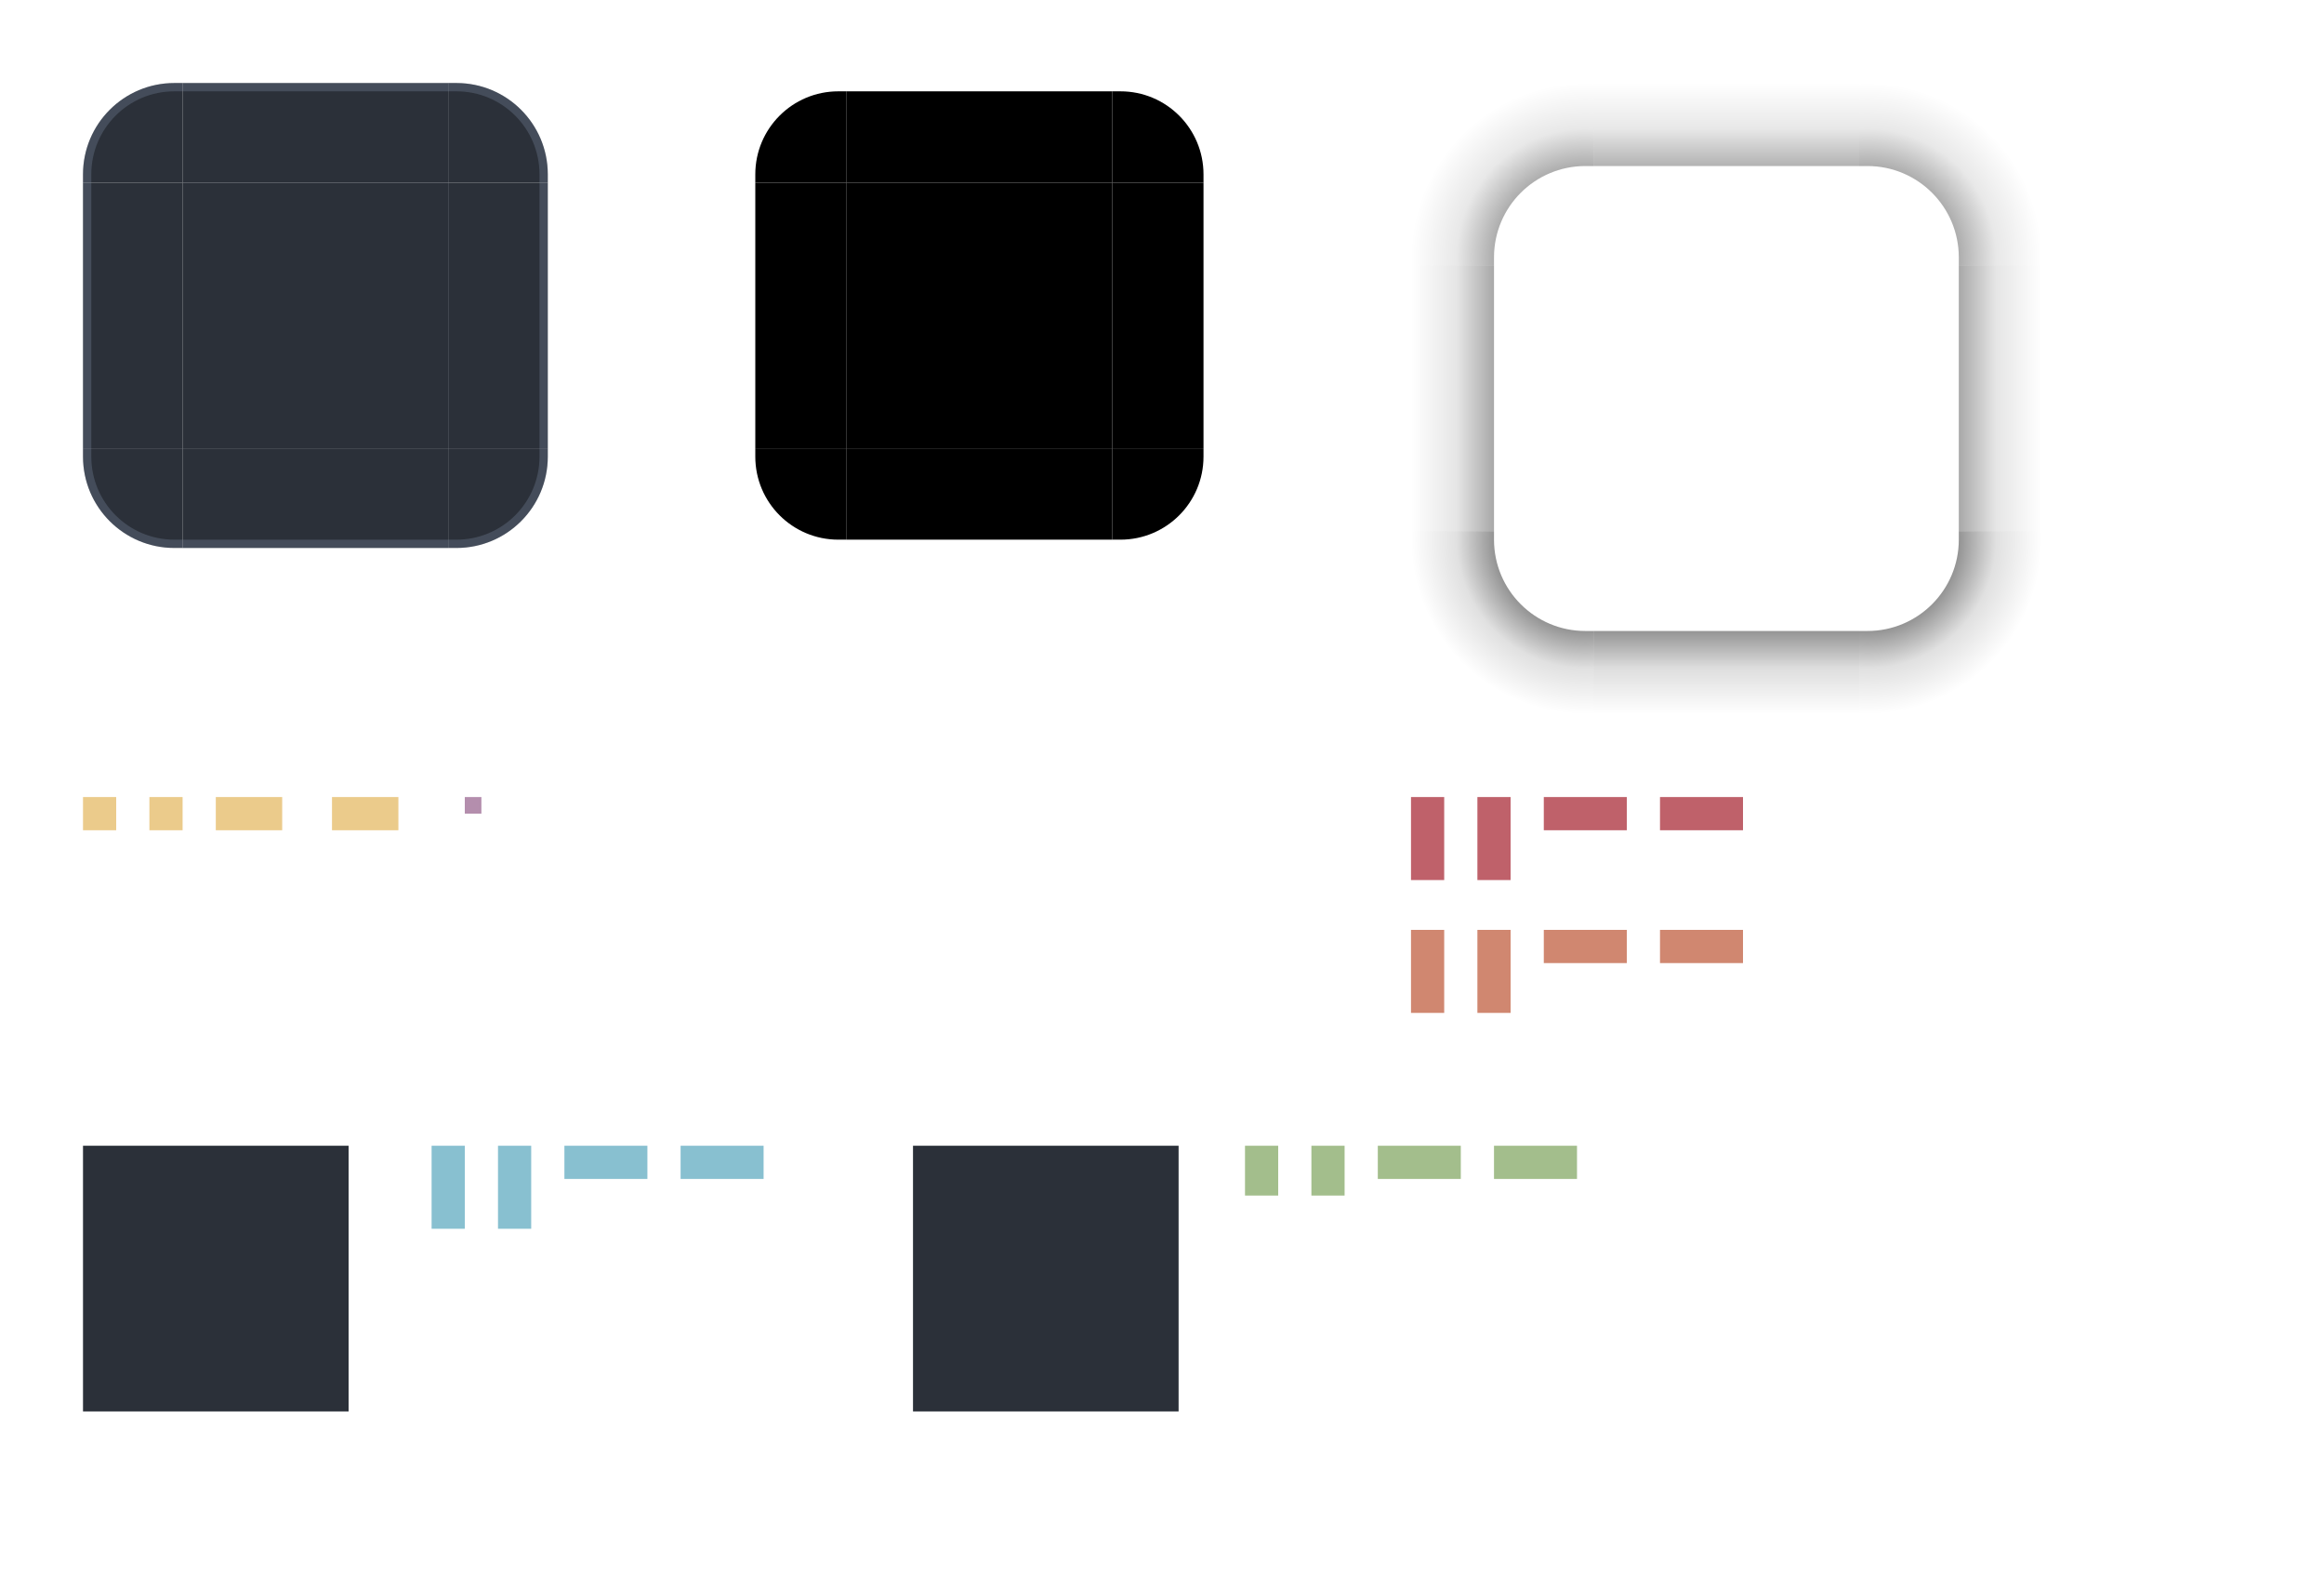
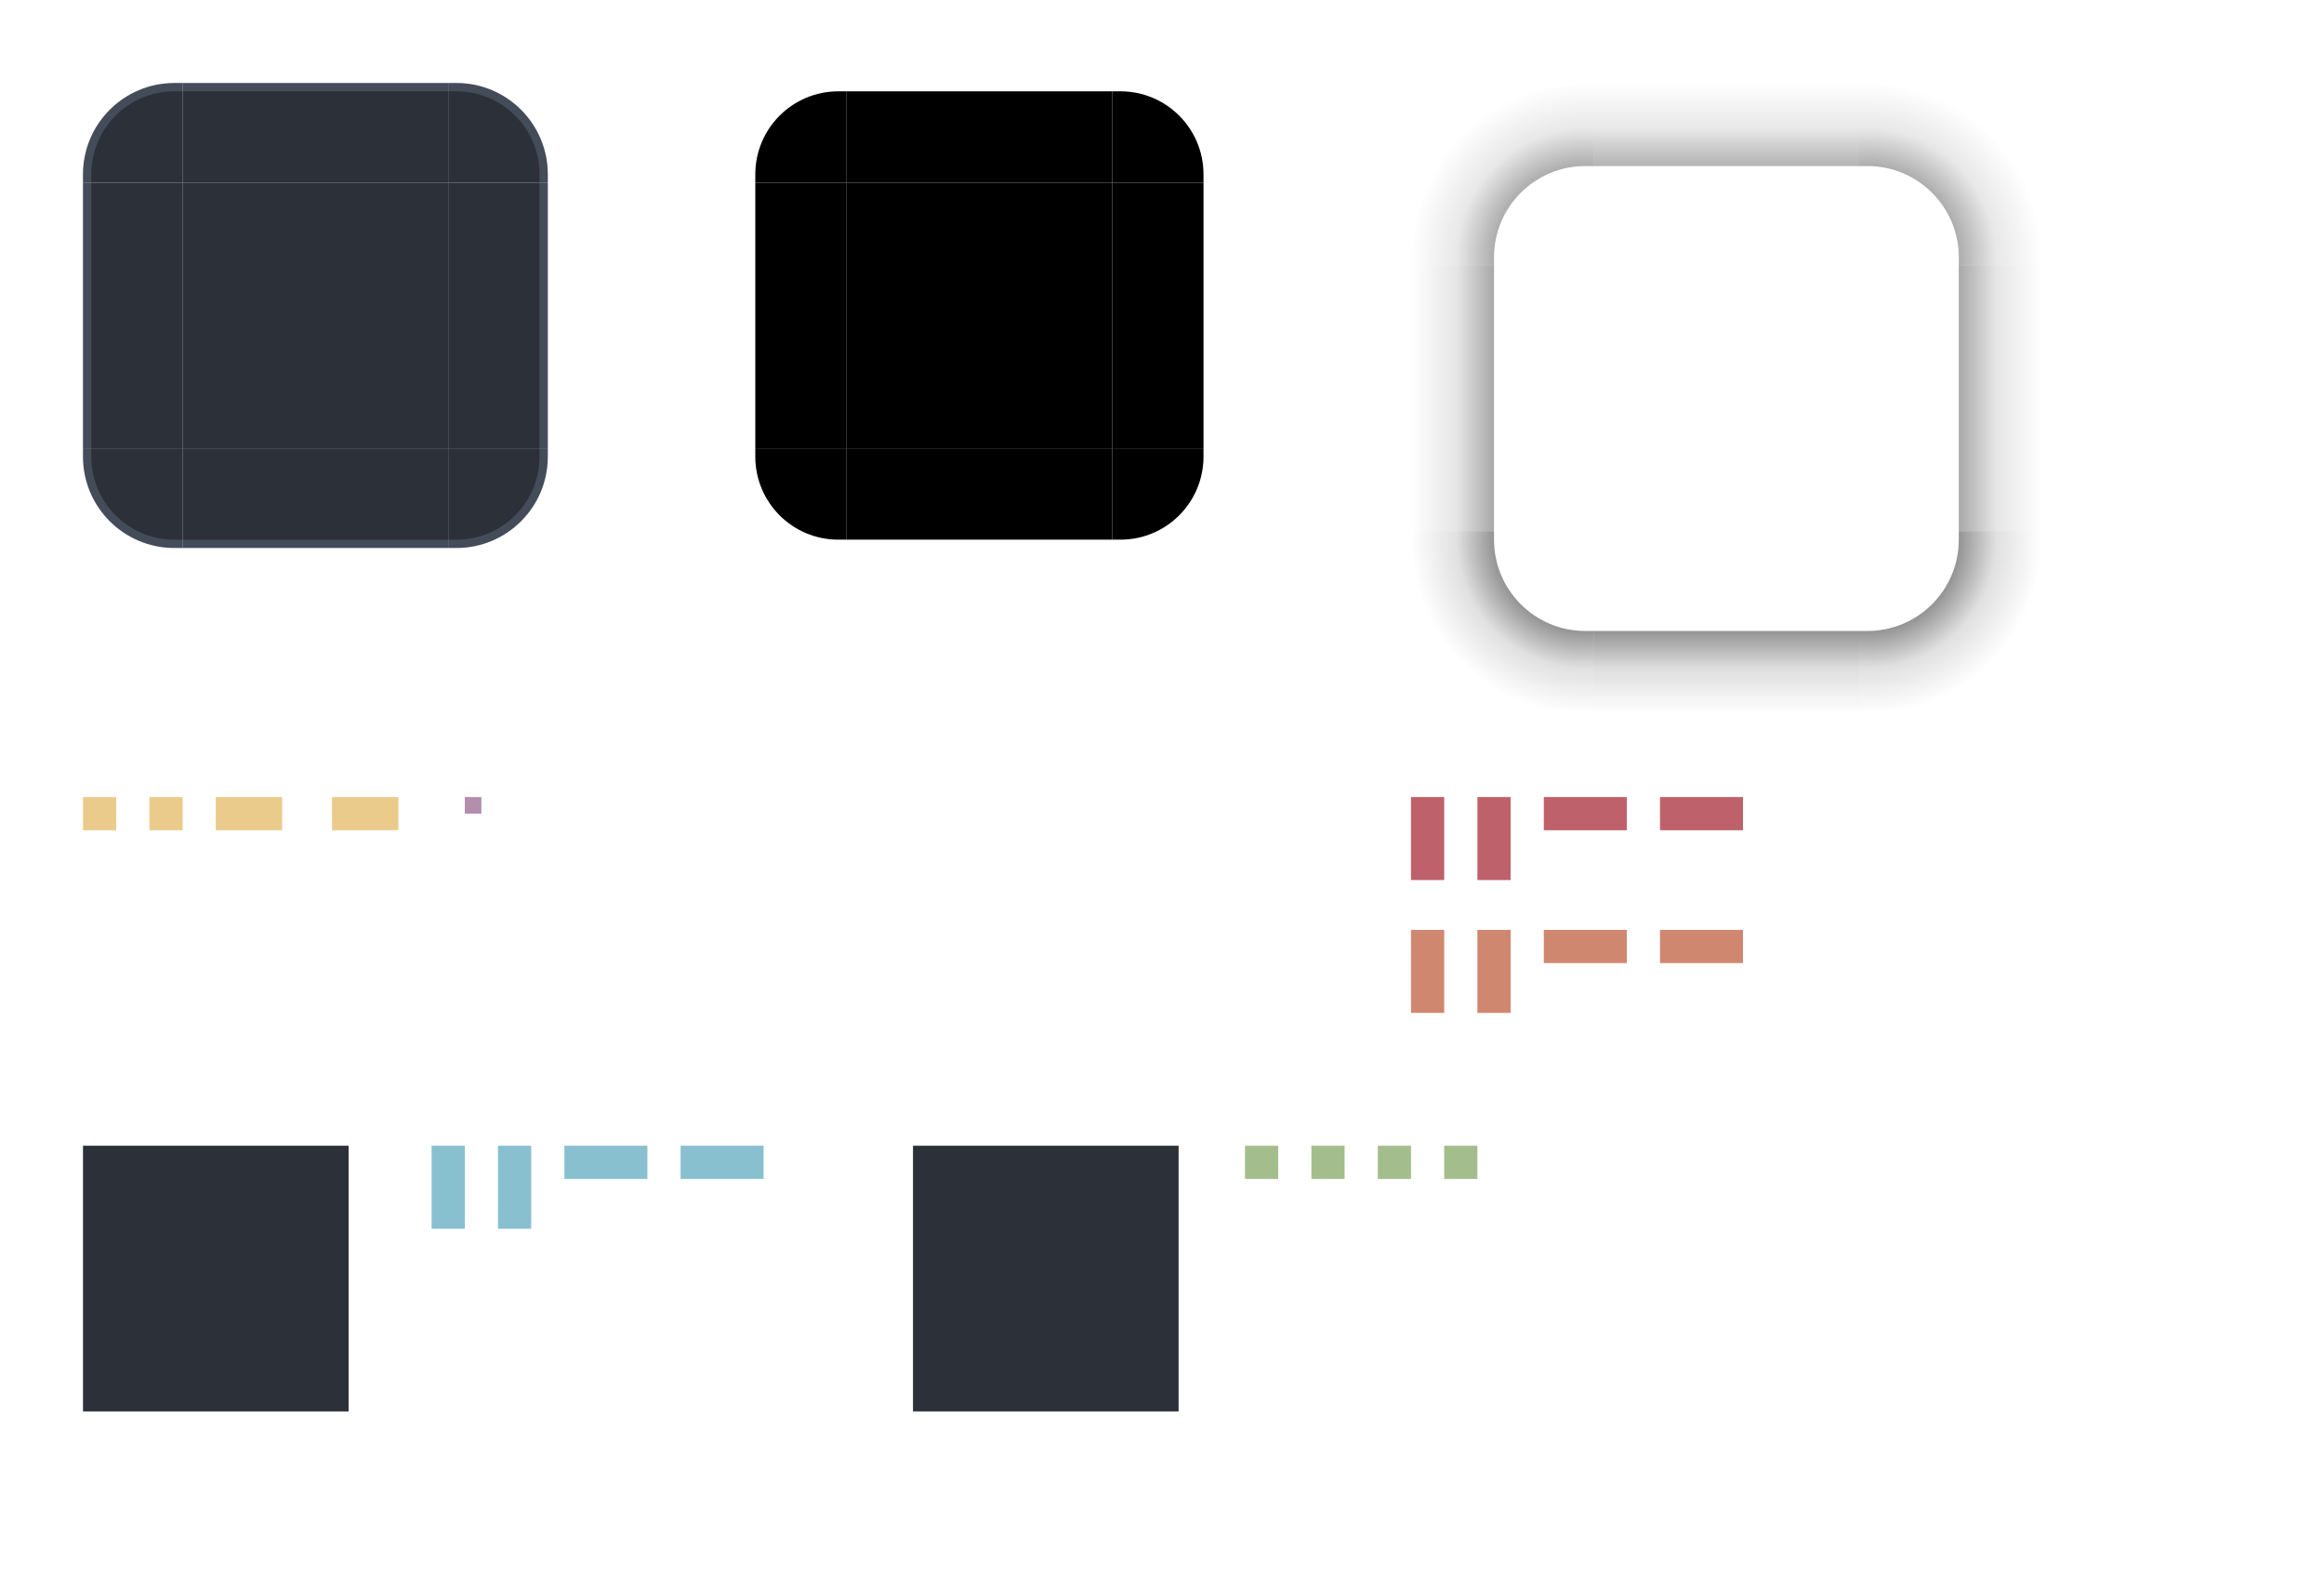
<svg xmlns="http://www.w3.org/2000/svg" width="280" height="190" viewBox="0 0 280 190">
  <defs>
    <linearGradient id="shTop" x1="0" y1="1" x2="0" y2="0">
      <stop offset="0%" stop-color="#000000" stop-opacity="0.30" />
      <stop offset="45%" stop-color="#000000" stop-opacity="0.09" />
      <stop offset="100%" stop-color="#000000" stop-opacity="0" />
    </linearGradient>
    <linearGradient id="shBottom" x1="0" y1="0" x2="0" y2="1">
      <stop offset="0%" stop-color="#000000" stop-opacity="0.42" />
      <stop offset="45%" stop-color="#000000" stop-opacity="0.13" />
      <stop offset="100%" stop-color="#000000" stop-opacity="0" />
    </linearGradient>
    <linearGradient id="shLeft" x1="1" y1="0" x2="0" y2="0">
      <stop offset="0%" stop-color="#000000" stop-opacity="0.34" />
      <stop offset="45%" stop-color="#000000" stop-opacity="0.10" />
      <stop offset="100%" stop-color="#000000" stop-opacity="0" />
    </linearGradient>
    <linearGradient id="shRight" x1="0" y1="0" x2="1" y2="0">
      <stop offset="0%" stop-color="#000000" stop-opacity="0.34" />
      <stop offset="45%" stop-color="#000000" stop-opacity="0.10" />
      <stop offset="100%" stop-color="#000000" stop-opacity="0" />
    </linearGradient>
    <radialGradient id="shTL" gradientUnits="userSpaceOnUse" cx="191" cy="31" r="21">
      <stop offset="52.4%" stop-color="#000000" stop-opacity="0.32" />
      <stop offset="73.8%" stop-color="#000000" stop-opacity="0.09" />
      <stop offset="100%" stop-color="#000000" stop-opacity="0" />
    </radialGradient>
    <radialGradient id="shTR" gradientUnits="userSpaceOnUse" cx="225" cy="31" r="21">
      <stop offset="52.4%" stop-color="#000000" stop-opacity="0.32" />
      <stop offset="73.8%" stop-color="#000000" stop-opacity="0.09" />
      <stop offset="100%" stop-color="#000000" stop-opacity="0" />
    </radialGradient>
    <radialGradient id="shBL" gradientUnits="userSpaceOnUse" cx="191" cy="65" r="21">
      <stop offset="52.4%" stop-color="#000000" stop-opacity="0.42" />
      <stop offset="73.8%" stop-color="#000000" stop-opacity="0.12" />
      <stop offset="100%" stop-color="#000000" stop-opacity="0" />
    </radialGradient>
    <radialGradient id="shBR" gradientUnits="userSpaceOnUse" cx="225" cy="65" r="21">
      <stop offset="52.4%" stop-color="#000000" stop-opacity="0.42" />
      <stop offset="73.8%" stop-color="#000000" stop-opacity="0.12" />
      <stop offset="100%" stop-color="#000000" stop-opacity="0" />
    </radialGradient>
  </defs>
  <g id="topleft">
    <rect x="10" y="10" width="12" height="12" fill="none" />
    <path d="M 10,21 A 11,11 0 0 1 21,10 L 22,10 L 22,22 L 10,22 Z" fill="#141a24" fill-opacity="0.90" />
    <path d="M 10,21 A 11,11 0 0 1 21,10 L 22,10 L 22,11 L 21,11 A 10,10 0 0 0 11,21 L 11,22 L 10,22 Z" fill="#bad2ee" fill-opacity="0.18" />
  </g>
  <g id="top">
    <rect x="22" y="10" width="32" height="12" fill="#141a24" fill-opacity="0.90" />
    <rect x="22" y="10" width="32" height="1" fill="#bad2ee" fill-opacity="0.18" />
  </g>
  <g id="topright">
    <rect x="54" y="10" width="12" height="12" fill="none" />
    <path d="M 54,10 L 55,10 A 11,11 0 0 1 66,21 L 66,22 L 54,22 Z" fill="#141a24" fill-opacity="0.90" />
    <path d="M 54,10 L 55,10 A 11,11 0 0 1 66,21 L 66,22 L 65,22 L 65,21 A 10,10 0 0 0 55,11 L 54,11 Z" fill="#bad2ee" fill-opacity="0.18" />
  </g>
  <g id="left">
    <rect x="10" y="22" width="12" height="32" fill="#141a24" fill-opacity="0.90" />
    <rect x="10" y="22" width="1" height="32" fill="#bad2ee" fill-opacity="0.18" />
  </g>
  <rect id="center" x="22" y="22" width="32" height="32" fill="#141a24" fill-opacity="0.90" />
  <g id="right">
    <rect x="54" y="22" width="12" height="32" fill="#141a24" fill-opacity="0.90" />
    <rect x="65" y="22" width="1" height="32" fill="#bad2ee" fill-opacity="0.18" />
  </g>
  <g id="bottomleft">
    <rect x="10" y="54" width="12" height="12" fill="none" />
    <path d="M 10,54 L 22,54 L 22,66 L 21,66 A 11,11 0 0 1 10,55 Z" fill="#141a24" fill-opacity="0.90" />
    <path d="M 10,54 L 11,54 L 11,55 A 10,10 0 0 0 21,65 L 22,65 L 22,66 L 21,66 A 11,11 0 0 1 10,55 Z" fill="#bad2ee" fill-opacity="0.18" />
  </g>
  <g id="bottom">
    <rect x="22" y="54" width="32" height="12" fill="#141a24" fill-opacity="0.90" />
    <rect x="22" y="65" width="32" height="1" fill="#bad2ee" fill-opacity="0.18" />
  </g>
  <g id="bottomright">
    <rect x="54" y="54" width="12" height="12" fill="none" />
    <path d="M 54,54 L 66,54 L 66,55 A 11,11 0 0 1 55,66 L 54,66 Z" fill="#141a24" fill-opacity="0.90" />
    <path d="M 65,54 L 66,54 L 66,55 A 11,11 0 0 1 55,66 L 54,66 L 54,65 L 55,65 A 10,10 0 0 0 65,55 Z" fill="#bad2ee" fill-opacity="0.18" />
  </g>
  <g id="mask-topleft">
    <rect x="90" y="10" width="12" height="12" fill="none" />
    <path d="M 91,21 A 10,10 0 0 1 101,11 L 102,11 L 102,22 L 91,22 Z" fill="#000000" />
  </g>
  <g id="mask-top">
    <rect x="102" y="10" width="32" height="12" fill="none" />
    <rect x="102" y="11" width="32" height="11" fill="#000000" />
  </g>
  <g id="mask-topright">
    <rect x="134" y="10" width="12" height="12" fill="none" />
    <path d="M 134,11 L 135,11 A 10,10 0 0 1 145,21 L 145,22 L 134,22 Z" fill="#000000" />
  </g>
  <g id="mask-left">
    <rect x="90" y="22" width="12" height="32" fill="none" />
    <rect x="91" y="22" width="11" height="32" fill="#000000" />
  </g>
  <rect id="mask-center" x="102" y="22" width="32" height="32" fill="#000000" />
  <g id="mask-right">
    <rect x="134" y="22" width="12" height="32" fill="none" />
    <rect x="134" y="22" width="11" height="32" fill="#000000" />
  </g>
  <g id="mask-bottomleft">
    <rect x="90" y="54" width="12" height="12" fill="none" />
    <path d="M 91,54 L 102,54 L 102,65 L 101,65 A 10,10 0 0 1 91,55 Z" fill="#000000" />
  </g>
  <g id="mask-bottom">
    <rect x="102" y="54" width="32" height="12" fill="none" />
    <rect x="102" y="54" width="32" height="11" fill="#000000" />
  </g>
  <g id="mask-bottomright">
    <rect x="134" y="54" width="12" height="12" fill="none" />
    <path d="M 134,54 L 145,54 L 145,55 A 10,10 0 0 1 135,65 L 134,65 Z" fill="#000000" />
  </g>
  <g id="shadow-topleft">
    <rect x="170" y="10" width="22" height="22" fill="none" />
    <path d="M 170,31 A 21,21 0 0 1 191,10 L 192,10 L 192,20 L 191,20 A 11,11 0 0 0 180,31 L 180,32 L 170,32 Z" fill="url(#shTL)" />
  </g>
  <g id="shadow-top">
    <rect x="192" y="10" width="32" height="22" fill="none" />
    <rect x="192" y="10" width="32" height="10" fill="url(#shTop)" />
  </g>
  <g id="shadow-topright">
    <rect x="224" y="10" width="22" height="22" fill="none" />
    <path d="M 224,10 L 225,10 A 21,21 0 0 1 246,31 L 246,32 L 236,32 L 236,31 A 11,11 0 0 0 225,20 L 224,20 Z" fill="url(#shTR)" />
  </g>
  <g id="shadow-left">
    <rect x="170" y="32" width="22" height="32" fill="none" />
    <rect x="170" y="32" width="10" height="32" fill="url(#shLeft)" />
  </g>
  <rect id="shadow-center" x="192" y="32" width="32" height="32" fill="#000000" fill-opacity="0" />
  <g id="shadow-right">
    <rect x="224" y="32" width="22" height="32" fill="none" />
    <rect x="236" y="32" width="10" height="32" fill="url(#shRight)" />
  </g>
  <g id="shadow-bottomleft">
    <rect x="170" y="64" width="22" height="22" fill="none" />
    <path d="M 170,64 L 180,64 L 180,65 A 11,11 0 0 0 191,76 L 192,76 L 192,86 L 191,86 A 21,21 0 0 1 170,65 Z" fill="url(#shBL)" />
  </g>
  <g id="shadow-bottom">
    <rect x="192" y="64" width="32" height="22" fill="none" />
    <rect x="192" y="76" width="32" height="10" fill="url(#shBottom)" />
  </g>
  <g id="shadow-bottomright">
    <rect x="224" y="64" width="22" height="22" fill="none" />
    <path d="M 236,64 L 246,64 L 246,65 A 21,21 0 0 1 225,86 L 224,86 L 224,76 L 225,76 A 11,11 0 0 0 236,65 Z" fill="url(#shBR)" />
  </g>
  <rect id="shadow-hint-top-margin" x="170" y="96" width="4" height="10" fill="#bf616a" />
  <rect id="shadow-hint-bottom-margin" x="178" y="96" width="4" height="10" fill="#bf616a" />
  <rect id="shadow-hint-left-margin" x="186" y="96" width="10" height="4" fill="#bf616a" />
  <rect id="shadow-hint-right-margin" x="200" y="96" width="10" height="4" fill="#bf616a" />
  <rect id="shadow-hint-top-inset" x="170" y="112" width="4" height="10" fill="#d08770" />
  <rect id="shadow-hint-bottom-inset" x="178" y="112" width="4" height="10" fill="#d08770" />
  <rect id="shadow-hint-left-inset" x="186" y="112" width="10" height="4" fill="#d08770" />
  <rect id="shadow-hint-right-inset" x="200" y="112" width="10" height="4" fill="#d08770" />
  <rect id="hint-top-margin" x="10" y="96" width="4" height="4" fill="#ebcb8b" />
  <rect id="hint-bottom-margin" x="18" y="96" width="4" height="4" fill="#ebcb8b" />
  <rect id="hint-left-margin" x="26" y="96" width="8" height="4" fill="#ebcb8b" />
  <rect id="hint-right-margin" x="40" y="96" width="8" height="4" fill="#ebcb8b" />
  <rect id="hint-stretch-borders" x="56" y="96" width="2" height="2" fill="#b48ead" />
  <rect id="floating-center" x="10" y="138" width="32" height="32" fill="#141a24" fill-opacity="0.90" />
  <rect id="floating-hint-top-margin" x="52" y="138" width="4" height="10" fill="#88c0d0" />
  <rect id="floating-hint-bottom-margin" x="60" y="138" width="4" height="10" fill="#88c0d0" />
  <rect id="floating-hint-left-margin" x="68" y="138" width="10" height="4" fill="#88c0d0" />
  <rect id="floating-hint-right-margin" x="82" y="138" width="10" height="4" fill="#88c0d0" />
  <rect id="thick-center" x="110" y="138" width="32" height="32" fill="#141a24" fill-opacity="0.90" />
-   <rect id="thick-hint-top-margin" x="150" y="138" width="4" height="6" fill="#a3be8c" />
-   <rect id="thick-hint-bottom-margin" x="158" y="138" width="4" height="6" fill="#a3be8c" />
-   <rect id="thick-hint-left-margin" x="166" y="138" width="10" height="4" fill="#a3be8c" />
-   <rect id="thick-hint-right-margin" x="180" y="138" width="10" height="4" fill="#a3be8c" />
+   <rect id="thick-hint-top-margin" x="150" y="138" width="4" height="4" fill="#a3be8c" />
+   <rect id="thick-hint-bottom-margin" x="158" y="138" width="4" height="4" fill="#a3be8c" />
+   <rect id="thick-hint-left-margin" x="166" y="138" width="4" height="4" fill="#a3be8c" />
+   <rect id="thick-hint-right-margin" x="174" y="138" width="4" height="4" fill="#a3be8c" />
</svg>
